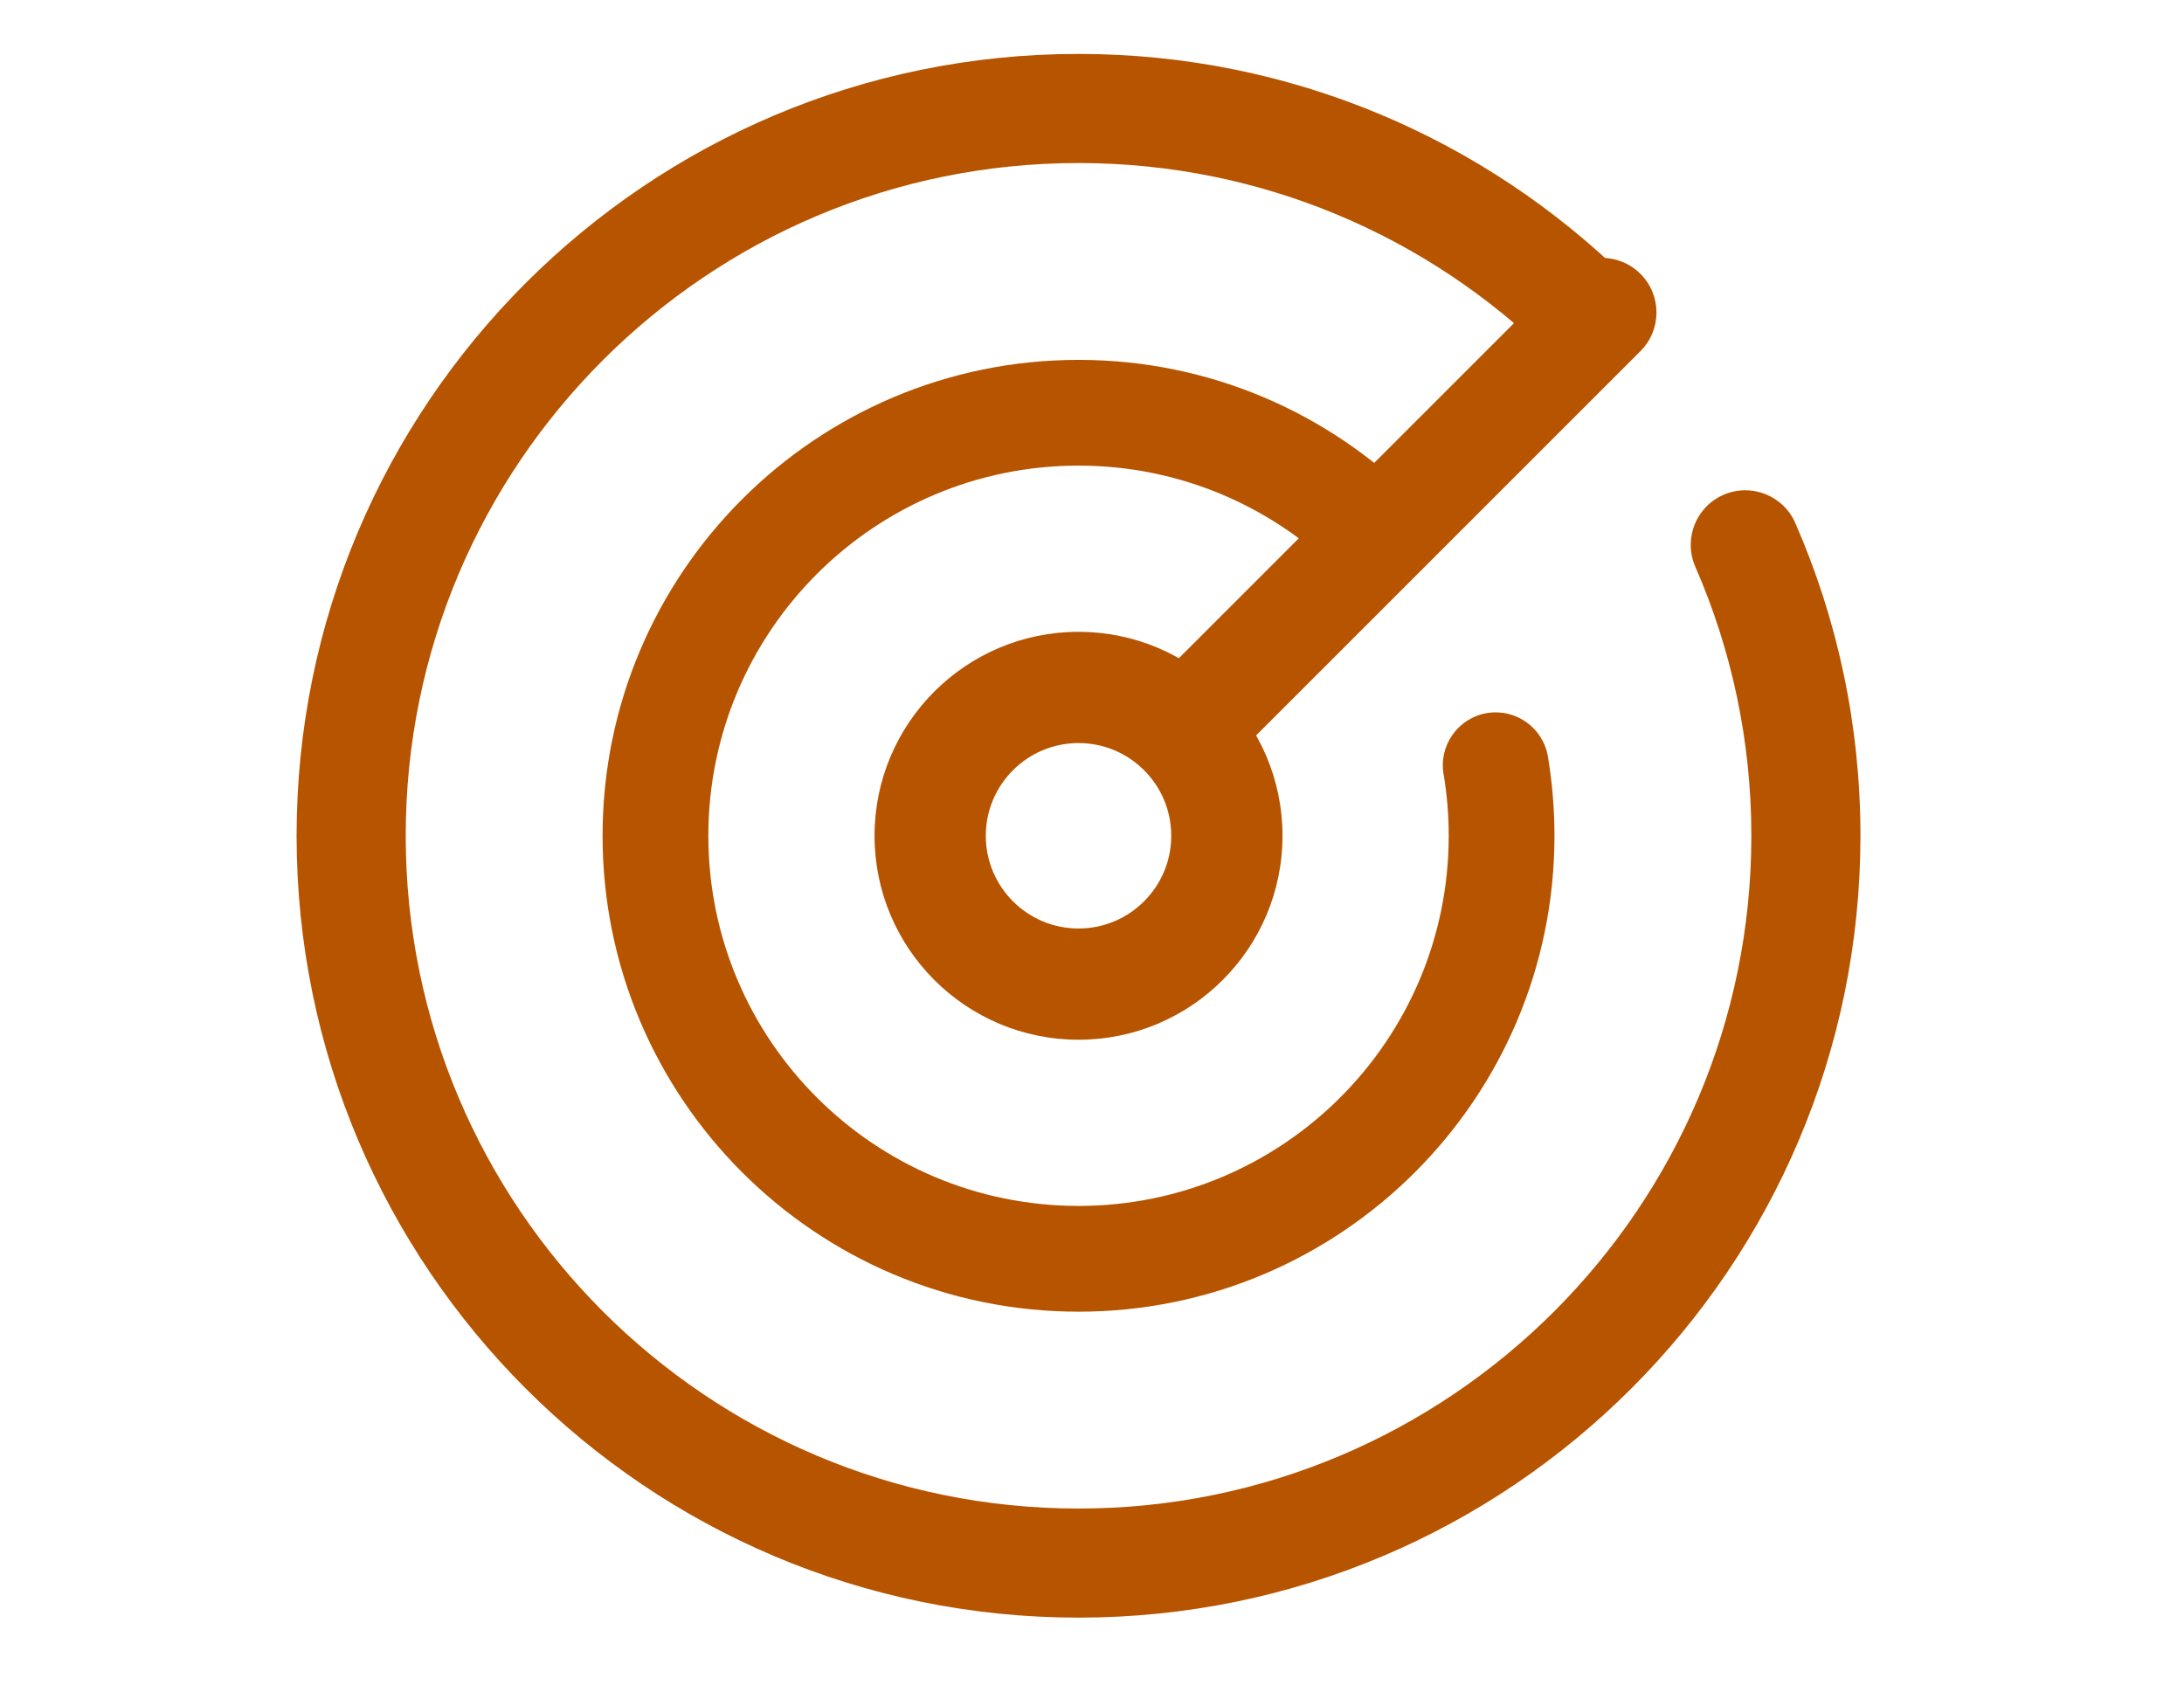
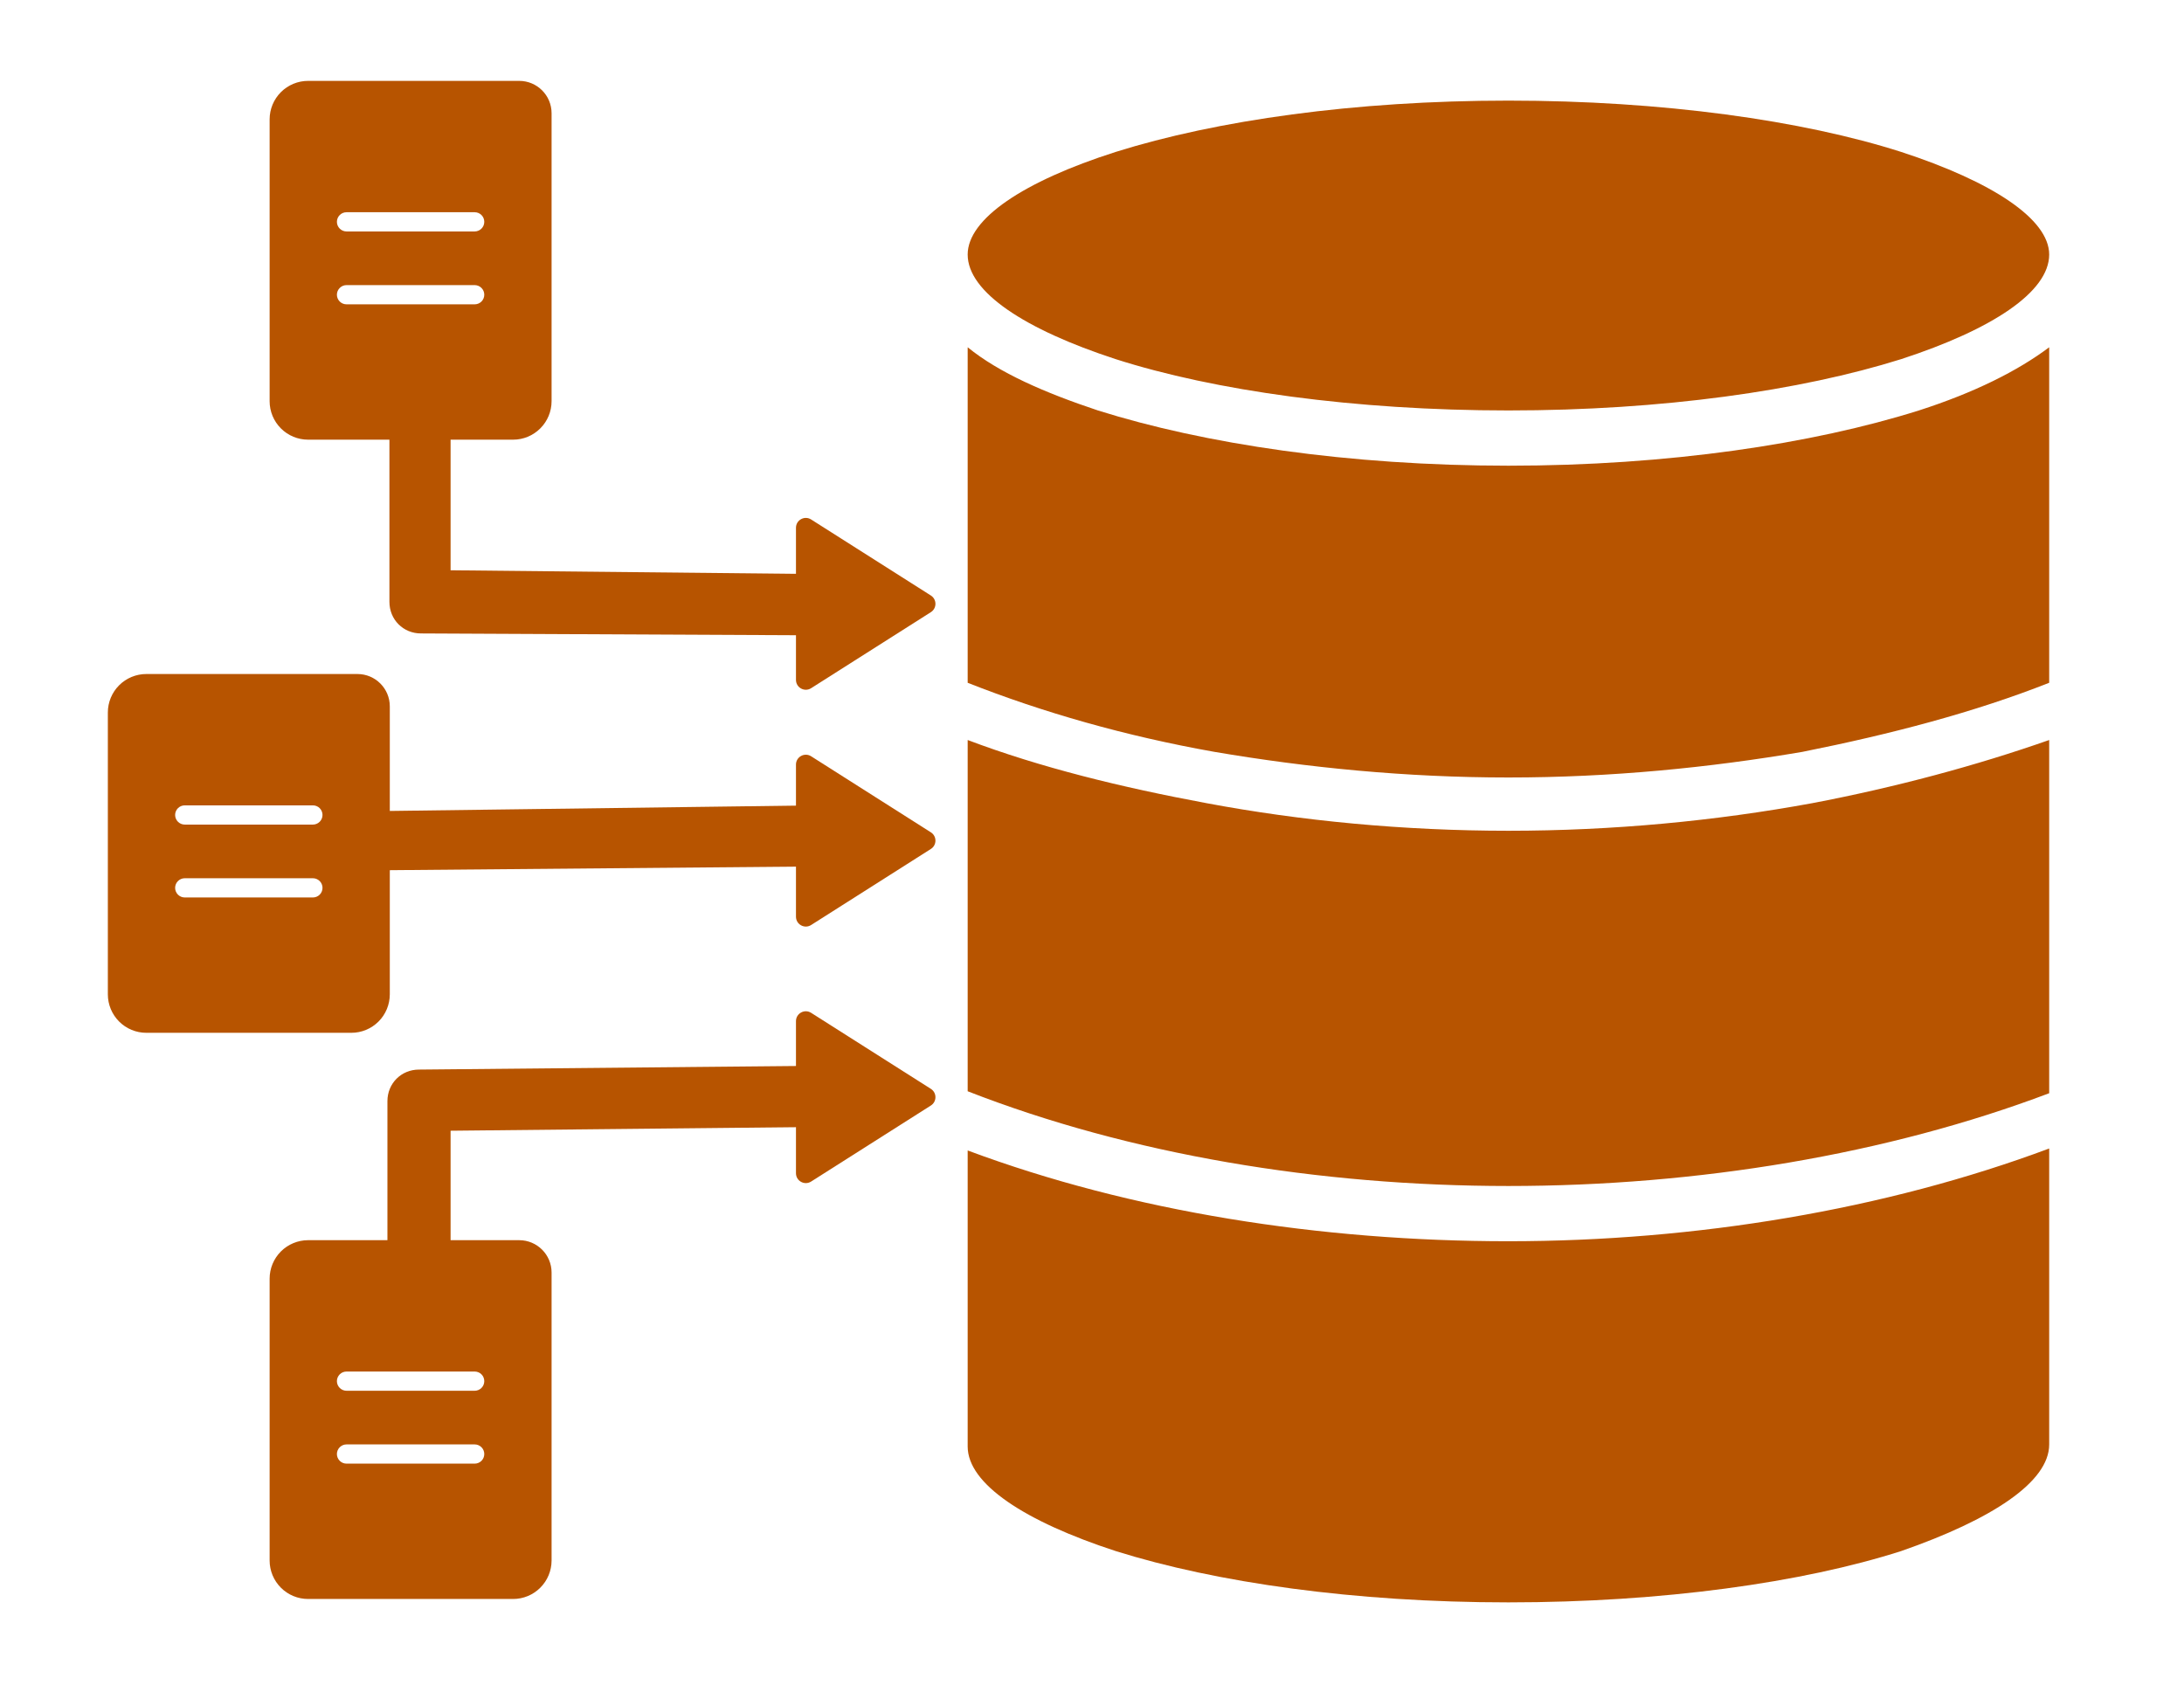
<svg xmlns="http://www.w3.org/2000/svg" width="81" height="63" viewBox="0 0 81 63" fill="none">
-   <path fill-rule="evenodd" clip-rule="evenodd" d="M40 23.435C44.176 23.435 47.565 26.824 47.565 31C47.565 35.176 44.176 38.565 40 38.565C35.824 38.565 32.435 35.176 32.435 31C32.435 26.824 35.824 23.435 40 23.435ZM40 27.561C38.102 27.561 36.561 29.102 36.561 31C36.561 32.898 38.102 34.439 40 34.439C41.898 34.439 43.439 32.898 43.439 31C43.439 29.102 41.898 27.561 40 27.561Z" fill="#B75400" />
-   <path fill-rule="evenodd" clip-rule="evenodd" d="M53.538 28.709C53.36 27.642 54.079 26.63 55.149 26.449C56.216 26.272 57.228 26.991 57.409 28.061C57.568 29.015 57.652 29.998 57.652 31C57.652 40.742 49.742 48.652 40 48.652C30.259 48.652 22.348 40.742 22.348 31C22.348 21.258 30.259 13.348 40 13.348C44.859 13.348 49.263 15.314 52.456 18.497C53.222 19.26 53.225 20.503 52.462 21.269C51.698 22.038 50.456 22.038 49.687 21.274C47.205 18.8 43.779 17.27 40 17.27C32.422 17.27 26.271 23.421 26.271 31C26.271 38.579 32.422 44.729 40 44.729C47.579 44.729 53.73 38.579 53.73 31C53.73 30.221 53.665 29.454 53.539 28.709L53.538 28.709Z" fill="#B75400" />
-   <path fill-rule="evenodd" clip-rule="evenodd" d="M62.876 21.021C62.428 19.996 62.895 18.803 63.917 18.355C64.94 17.907 66.135 18.374 66.583 19.397C68.137 22.952 69 26.875 69 31C69 47.006 56.005 60 40 60C23.994 60 11 47.005 11 31C11 14.994 23.995 2 40 2C47.902 2 55.067 5.167 60.3 10.298C61.098 11.08 61.109 12.362 60.327 13.158C59.547 13.956 58.263 13.97 57.467 13.188C52.965 8.772 46.798 6.047 40 6.047C26.228 6.047 15.047 17.229 15.047 31C15.047 44.773 26.228 55.954 40 55.954C53.772 55.954 64.954 44.772 64.954 31C64.954 27.453 64.211 24.078 62.876 21.022L62.876 21.021Z" fill="#B75400" />
-   <path fill-rule="evenodd" clip-rule="evenodd" d="M45.98 27.884C45.191 28.676 43.904 28.676 43.115 27.884C42.324 27.096 42.324 25.809 43.115 25.02L57.977 10.159C58.766 9.367 60.052 9.367 60.841 10.159C61.633 10.948 61.633 12.234 60.841 13.023L45.98 27.884Z" fill="#B75400" />
+   <path d="M14.633 59.986C14.594 60.028 14.553 60.068 14.513 60.107C14.552 60.069 14.592 60.029 14.633 59.986ZM76 42.599C69.925 44.868 62.898 46.039 55.944 46.039C48.991 46.039 41.964 44.941 35.889 42.672V53.652C35.889 55.042 38.011 56.433 41.379 57.531C45.111 58.702 50.235 59.434 55.944 59.434C61.653 59.434 66.85 58.702 70.51 57.531C73.877 56.36 76 54.969 76 53.579V42.599ZM15.54 39.672C14.882 39.672 14.369 40.184 14.369 40.842V48.582C15.043 48.583 15.918 48.587 16.711 48.597V41.94L30.912 41.794V39.525L15.54 39.672ZM35.889 40.476C41.891 42.819 48.917 43.99 55.944 43.99C62.971 43.99 69.998 42.818 76 40.549V27.448C73.292 28.399 70.291 29.204 67.216 29.79C63.63 30.449 59.823 30.814 55.944 30.814C52.065 30.814 48.258 30.449 44.745 29.79C41.598 29.204 38.597 28.472 35.889 27.448V40.476ZM14.247 30.082V32.278L30.912 32.132V29.863L14.247 30.082ZM35.889 25.325C38.67 26.423 41.745 27.301 45.038 27.887C48.478 28.472 52.138 28.838 55.944 28.838C59.75 28.838 63.41 28.472 66.85 27.887C70.144 27.228 73.219 26.423 76 25.325V12.881C74.829 13.76 73.219 14.565 71.169 15.224C67.217 16.468 61.873 17.273 55.944 17.273C50.015 17.273 44.672 16.468 40.719 15.224C38.743 14.565 37.06 13.833 35.889 12.881V25.325ZM14.443 22.324C14.443 22.983 14.955 23.495 15.613 23.495L30.912 23.568V21.299L16.711 21.152V14.785H14.443V22.324ZM55.944 3.732C50.235 3.732 45.111 4.464 41.379 5.635C37.938 6.733 35.889 8.124 35.889 9.441C35.889 10.832 38.011 12.223 41.379 13.321C45.038 14.492 50.235 15.224 55.944 15.224C61.653 15.224 66.777 14.492 70.51 13.321C73.877 12.223 76 10.832 76 9.441C76 8.124 73.877 6.733 70.51 5.635C66.85 4.464 61.653 3.732 55.944 3.732Z" fill="#B75400" />
+   <path d="M14.457 26.2C14.457 25.537 13.919 25 13.257 25H10.773H5.426C5.048 25 4.685 25.151 4.418 25.418C4.151 25.685 4 26.048 4 26.426V36.882C4 37.261 4.151 37.623 4.418 37.89C4.685 38.158 5.048 38.308 5.426 38.308H13.031C13.409 38.308 13.771 38.158 14.039 37.89C14.306 37.623 14.456 37.261 14.457 36.882V28.684V26.2ZM11.605 33.288H6.852C6.757 33.288 6.667 33.251 6.6 33.184C6.533 33.117 6.495 33.026 6.495 32.932C6.495 32.837 6.533 32.747 6.6 32.68C6.667 32.613 6.757 32.575 6.852 32.575H11.605C11.699 32.575 11.79 32.613 11.857 32.68C11.924 32.747 11.961 32.837 11.961 32.932C11.961 33.026 11.924 33.117 11.857 33.184C11.79 33.251 11.699 33.288 11.605 33.288ZM11.605 30.585H6.852C6.757 30.585 6.667 30.547 6.6 30.48C6.533 30.413 6.495 30.323 6.495 30.228C6.495 30.134 6.533 30.043 6.6 29.976C6.667 29.909 6.757 29.872 6.852 29.872H11.605C11.699 29.872 11.79 29.909 11.857 29.976C11.924 30.043 11.961 30.134 11.961 30.228C11.961 30.323 11.924 30.413 11.857 30.48C11.79 30.547 11.699 30.585 11.605 30.585Z" fill="#B75400" />
+   <path d="M20.457 4.2C20.457 3.537 19.919 3 19.257 3H16.773H11.426C11.048 3 10.685 3.151 10.418 3.418C10.151 3.685 10 4.048 10 4.426V14.882C10 15.261 10.151 15.623 10.418 15.89C10.685 16.158 11.048 16.308 11.426 16.308H19.031C19.409 16.308 19.771 16.158 20.038 15.89C20.306 15.623 20.456 15.261 20.457 14.882V6.684V4.2ZM17.605 11.288H12.852C12.757 11.288 12.667 11.251 12.6 11.184C12.533 11.117 12.495 11.026 12.495 10.932C12.495 10.837 12.533 10.747 12.6 10.68C12.667 10.613 12.757 10.575 12.852 10.575H17.605C17.699 10.575 17.79 10.613 17.857 10.68C17.924 10.747 17.961 10.837 17.961 10.932C17.961 11.026 17.924 11.117 17.857 11.184C17.79 11.251 17.699 11.288 17.605 11.288ZM17.605 8.585H12.852C12.757 8.585 12.667 8.547 12.6 8.48C12.533 8.413 12.495 8.323 12.495 8.228C12.495 8.134 12.533 8.043 12.6 7.976C12.667 7.909 12.757 7.872 12.852 7.872H17.605C17.699 7.872 17.79 7.909 17.857 7.976C17.924 8.043 17.961 8.134 17.961 8.228C17.961 8.323 17.924 8.413 17.857 8.48C17.79 8.547 17.699 8.585 17.605 8.585Z" fill="#B75400" />
+   <path d="M20.457 47.2C20.457 46.537 19.919 46 19.257 46H16.773H11.426C11.048 46 10.685 46.151 10.418 46.418C10.151 46.685 10 47.048 10 47.426V57.882C10 58.261 10.151 58.623 10.418 58.89C10.685 59.158 11.048 59.308 11.426 59.308H19.031C19.409 59.308 19.771 59.158 20.038 58.89C20.306 58.623 20.456 58.261 20.457 57.882V49.684V47.2ZM17.605 54.288H12.852C12.757 54.288 12.667 54.251 12.6 54.184C12.533 54.117 12.495 54.026 12.495 53.932C12.495 53.837 12.533 53.747 12.6 53.68C12.667 53.613 12.757 53.575 12.852 53.575H17.605C17.699 53.575 17.79 53.613 17.857 53.68C17.924 53.747 17.961 53.837 17.961 53.932C17.961 54.026 17.924 54.117 17.857 54.184C17.79 54.251 17.699 54.288 17.605 54.288ZM17.605 51.585H12.852C12.757 51.585 12.667 51.547 12.6 51.48C12.533 51.413 12.495 51.323 12.495 51.228C12.495 51.134 12.533 51.043 12.6 50.976C12.667 50.909 12.757 50.872 12.852 50.872H17.605C17.699 50.872 17.79 50.909 17.857 50.976C17.924 51.043 17.961 51.134 17.961 51.228C17.961 51.323 17.924 51.413 17.857 51.48C17.79 51.547 17.699 51.585 17.605 51.585Z" fill="#B75400" />
+   <path d="M34.524 22.088C34.75 22.232 34.75 22.562 34.524 22.706L30.083 25.526C29.839 25.681 29.521 25.506 29.521 25.217L29.521 19.576C29.521 19.288 29.839 19.113 30.083 19.268L34.524 22.088Z" fill="#B75400" />
+   <path d="M34.524 30.872C34.75 31.015 34.75 31.346 34.524 31.489L30.083 34.31C29.839 34.465 29.521 34.29 29.521 34.001L29.521 28.36C29.521 28.072 29.839 27.896 30.083 28.051L34.524 30.872Z" fill="#B75400" />
+   <path d="M34.524 40.387C34.75 40.531 34.75 40.861 34.524 41.005L30.083 43.825C29.839 43.98 29.521 43.805 29.521 43.516L29.521 37.876C29.521 37.587 29.839 37.412 30.083 37.567L34.524 40.387Z" fill="#B75400" />
</svg>
